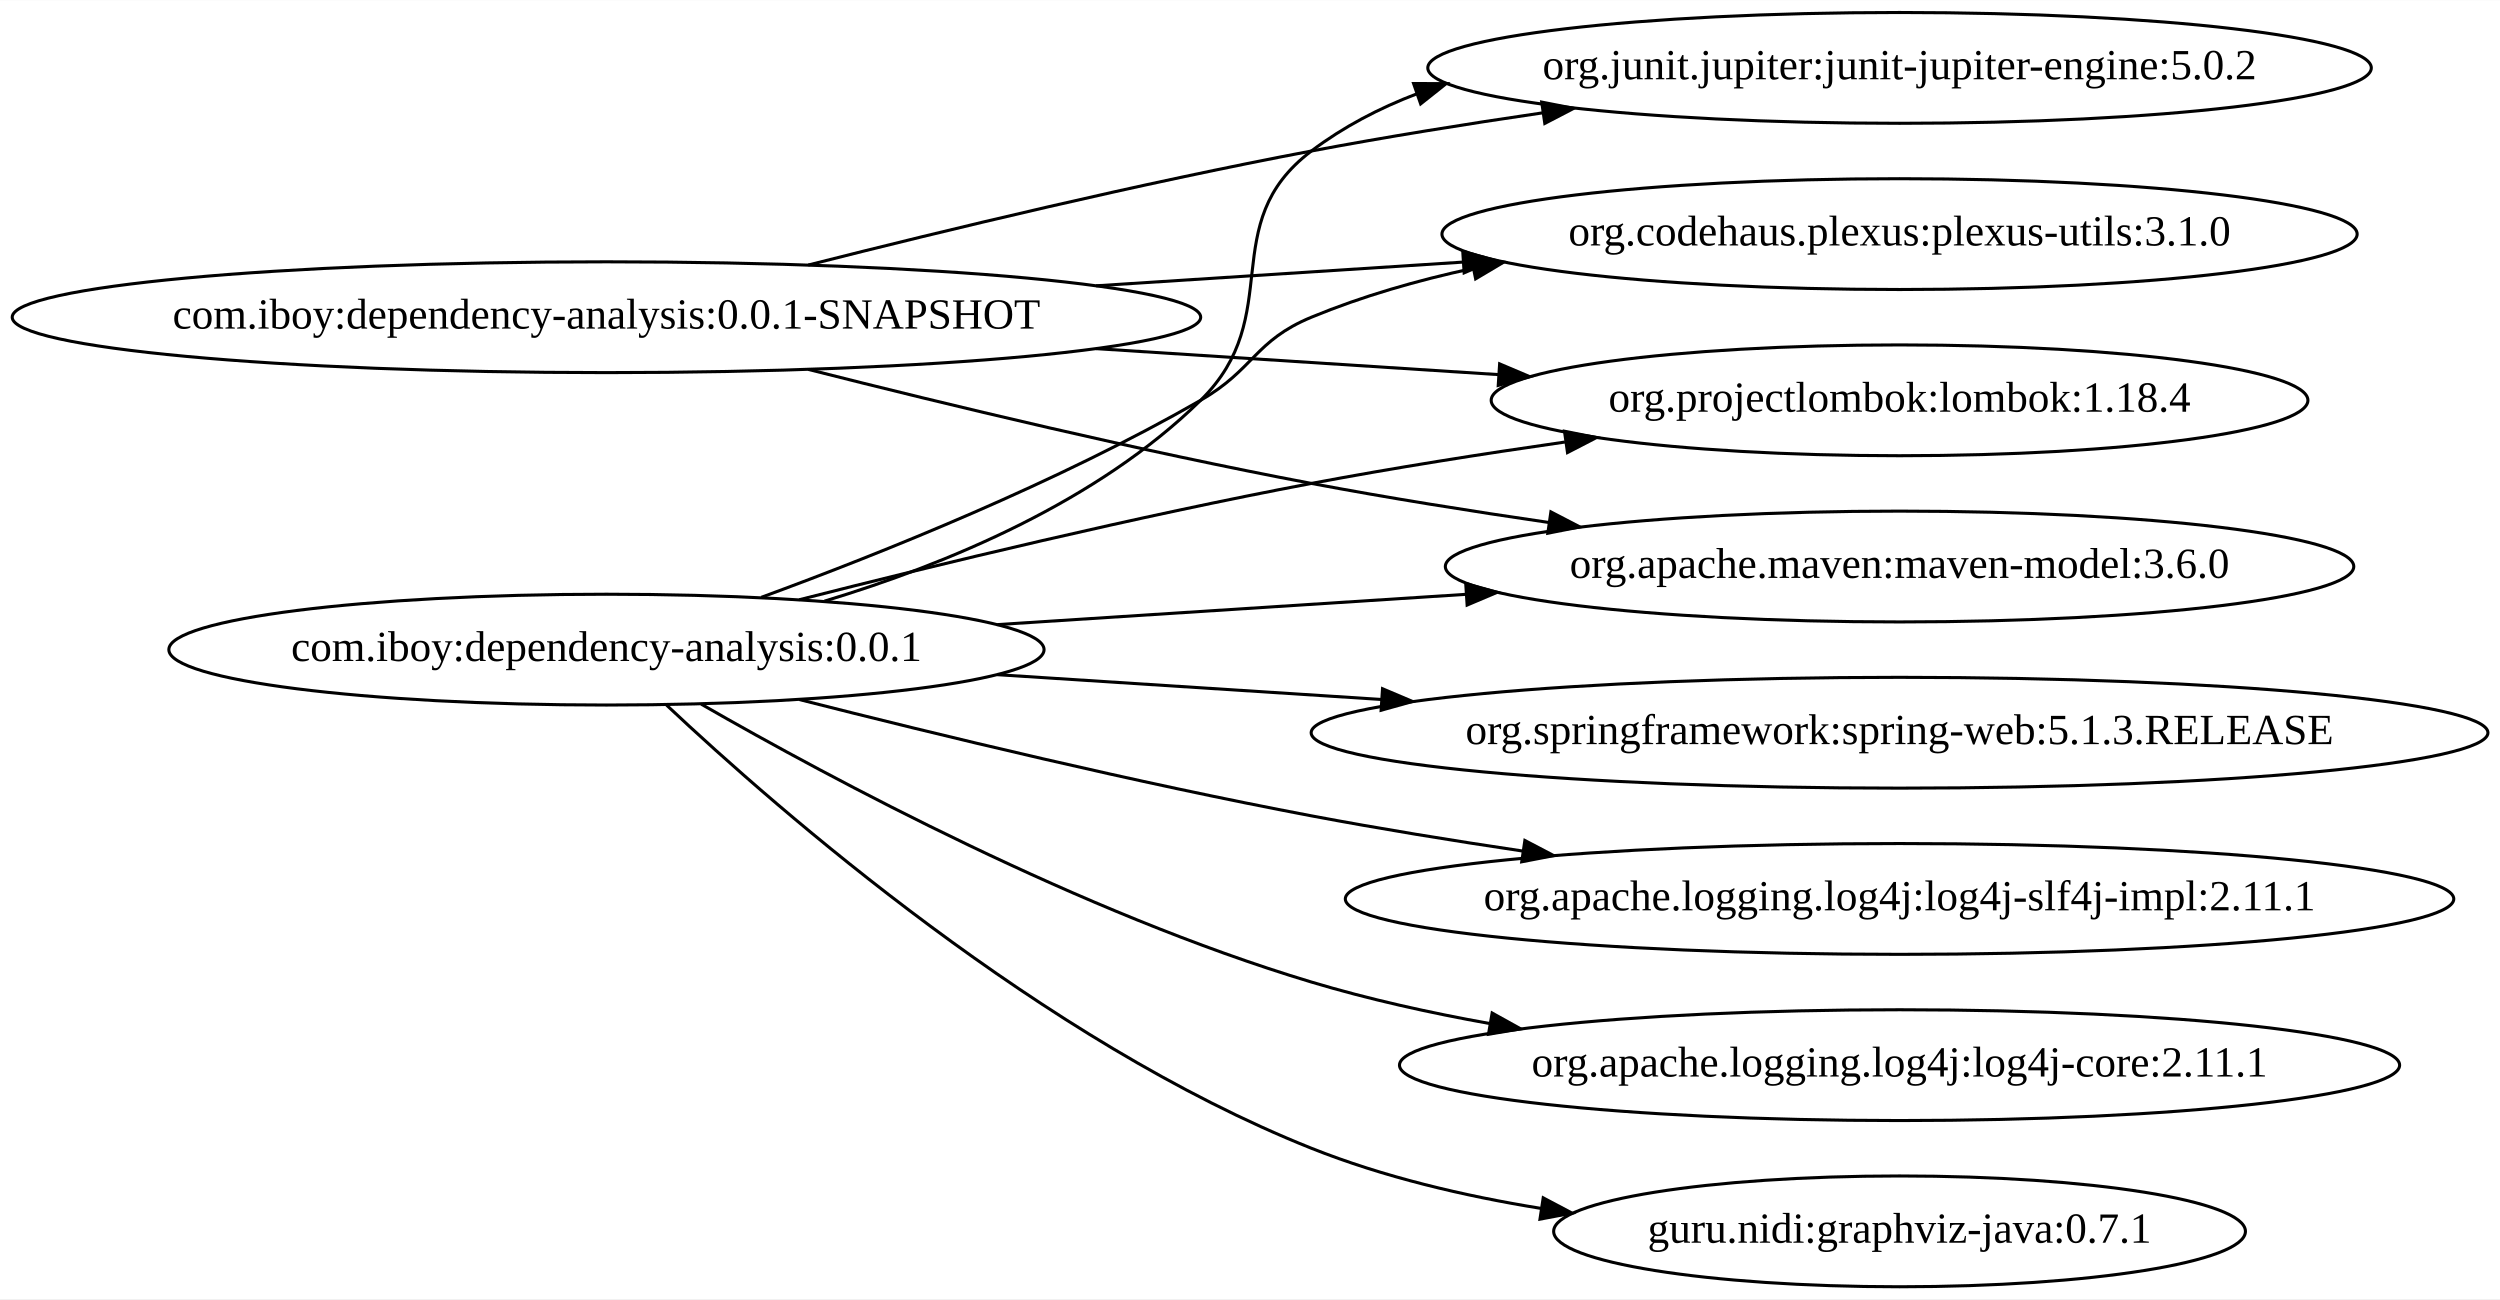
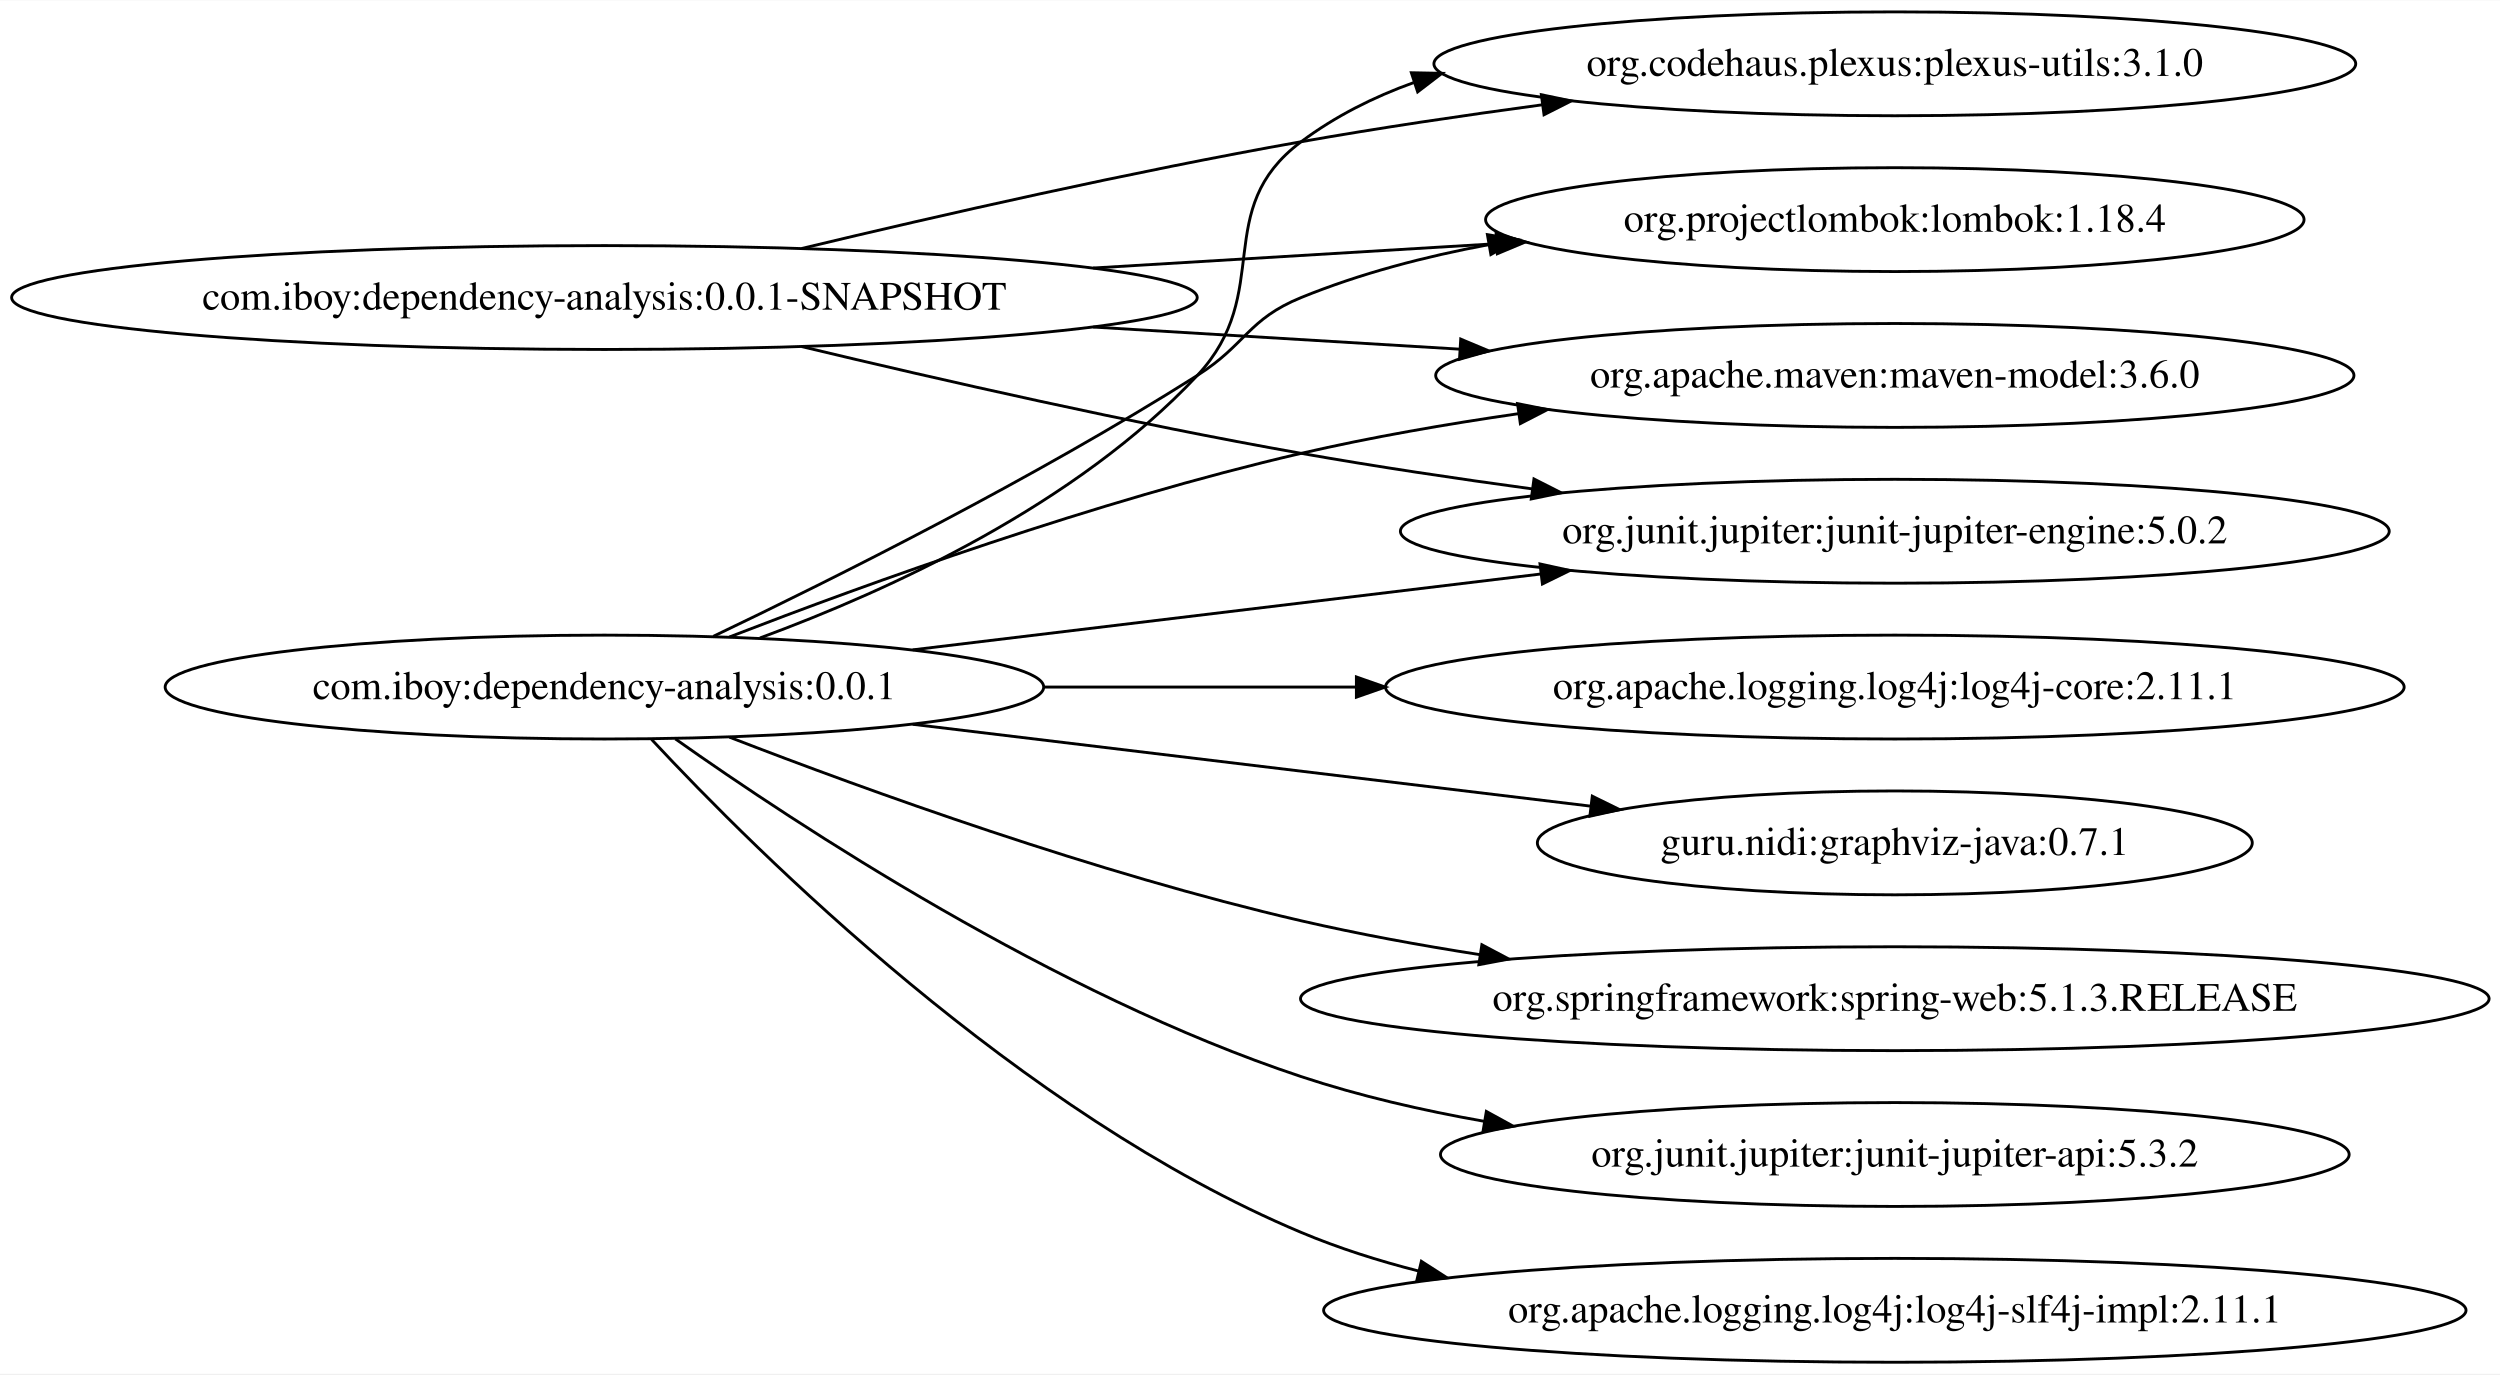
- <svg xmlns="http://www.w3.org/2000/svg" width="812pt" height="422pt" viewBox="0.00 0.00 812.23 422.00">
-   <g id="graph0" class="graph" transform="scale(1 1) rotate(0) translate(4 418)">
-     <polygon fill="white" stroke="none" points="-4,4 -4,-418 808.232,-418 808.232,4 -4,4" />
+ <svg xmlns="http://www.w3.org/2000/svg" width="866pt" height="476pt" viewBox="0.00 0.00 866.42 476.00">
+   <g id="graph0" class="graph" transform="scale(1 1) rotate(0) translate(4 472)">
+     <polygon fill="#ffffff" stroke="transparent" points="-4,4 -4,-472 862.417,-472 862.417,4 -4,4" />
    <g id="node1" class="node">
-       <ellipse fill="none" stroke="black" cx="193.033" cy="-315" rx="193.066" ry="18" />
-       <text text-anchor="middle" x="193.033" y="-311.3" font-family="Times New Roman,serif" font-size="14.00">com.iboy:dependency-analysis:0.0.1-SNAPSHOT</text>
+       <ellipse fill="none" stroke="#000000" cx="205.474" cy="-369" rx="205.448" ry="18" />
+       <text text-anchor="middle" x="205.474" y="-364.8" font-family="Times,serif" font-size="14.00" fill="#000000">com.iboy:dependency-analysis:0.0.1-SNAPSHOT</text>
    </g>
    <g id="node2" class="node">
-       <ellipse fill="none" stroke="black" cx="613.149" cy="-288" rx="132.677" ry="18" />
-       <text text-anchor="middle" x="613.149" y="-284.3" font-family="Times New Roman,serif" font-size="14.00">org.projectlombok:lombok:1.18.4</text>
+       <ellipse fill="none" stroke="#000000" cx="652.683" cy="-396" rx="141.828" ry="18" />
+       <text text-anchor="middle" x="652.683" y="-391.8" font-family="Times,serif" font-size="14.00" fill="#000000">org.projectlombok:lombok:1.18.4</text>
    </g>
    <g id="edge1" class="edge">
-       <path fill="none" stroke="black" d="M352.105,-304.792C395.26,-302.006 441.503,-299.02 482.849,-296.35" />
-       <polygon fill="black" stroke="black" points="483.218,-299.833 492.972,-295.696 482.767,-292.848 483.218,-299.833" />
+       <path fill="none" stroke="#000000" d="M374.863,-379.227C420.964,-382.01 470.336,-384.991 514.481,-387.656" />
+       <polygon fill="#000000" stroke="#000000" points="514.506,-391.164 524.698,-388.273 514.928,-384.177 514.506,-391.164" />
    </g>
    <g id="node3" class="node">
-       <ellipse fill="none" stroke="black" cx="613.149" cy="-234" rx="147.574" ry="18" />
-       <text text-anchor="middle" x="613.149" y="-230.3" font-family="Times New Roman,serif" font-size="14.00">org.apache.maven:maven-model:3.6.0</text>
+       <ellipse fill="none" stroke="#000000" cx="652.683" cy="-342" rx="159.122" ry="18" />
+       <text text-anchor="middle" x="652.683" y="-337.8" font-family="Times,serif" font-size="14.00" fill="#000000">org.apache.maven:maven-model:3.6.0</text>
    </g>
    <g id="edge2" class="edge">
-       <path fill="none" stroke="black" d="M258.568,-298.053C304.047,-286.52 366.499,-271.503 422.066,-261 446.932,-256.3 473.767,-252.013 499.217,-248.307" />
-       <polygon fill="black" stroke="black" points="499.87,-251.75 509.27,-246.863 498.874,-244.821 499.87,-251.75" />
+       <path fill="none" stroke="#000000" d="M374.863,-358.773C416.659,-356.25 461.143,-353.564 501.984,-351.098" />
+       <polygon fill="#000000" stroke="#000000" points="502.238,-354.589 512.008,-350.493 501.815,-347.602 502.238,-354.589" />
    </g>
    <g id="node4" class="node">
-       <ellipse fill="none" stroke="black" cx="613.149" cy="-396" rx="153.273" ry="18" />
-       <text text-anchor="middle" x="613.149" y="-392.3" font-family="Times New Roman,serif" font-size="14.00">org.junit.jupiter:junit-jupiter-engine:5.0.2</text>
+       <ellipse fill="none" stroke="#000000" cx="652.683" cy="-288" rx="171.35" ry="18" />
+       <text text-anchor="middle" x="652.683" y="-283.8" font-family="Times,serif" font-size="14.00" fill="#000000">org.junit.jupiter:junit-jupiter-engine:5.0.2</text>
    </g>
    <g id="edge3" class="edge">
-       <path fill="none" stroke="black" d="M258.568,-331.947C304.047,-343.48 366.499,-358.497 422.066,-369 446.246,-373.57 472.288,-377.75 497.108,-381.385" />
-       <polygon fill="black" stroke="black" points="496.891,-384.89 507.289,-382.855 497.892,-377.962 496.891,-384.89" />
+       <path fill="none" stroke="#000000" d="M273.842,-351.996C322.014,-340.436 388.151,-325.411 446.949,-315 472.741,-310.433 500.478,-306.282 526.976,-302.68" />
+       <polygon fill="#000000" stroke="#000000" points="527.618,-306.125 537.064,-301.326 526.687,-299.187 527.618,-306.125" />
    </g>
    <g id="node5" class="node">
-       <ellipse fill="none" stroke="black" cx="613.149" cy="-342" rx="148.674" ry="18" />
-       <text text-anchor="middle" x="613.149" y="-338.3" font-family="Times New Roman,serif" font-size="14.00">org.codehaus.plexus:plexus-utils:3.1.0</text>
+       <ellipse fill="none" stroke="#000000" cx="652.683" cy="-450" rx="159.74" ry="18" />
+       <text text-anchor="middle" x="652.683" y="-445.8" font-family="Times,serif" font-size="14.00" fill="#000000">org.codehaus.plexus:plexus-utils:3.1.0</text>
    </g>
    <g id="edge4" class="edge">
-       <path fill="none" stroke="black" d="M352.105,-325.208C391.271,-327.737 432.981,-330.43 471.265,-332.902" />
-       <polygon fill="black" stroke="black" points="471.237,-336.408 481.442,-333.56 471.689,-329.422 471.237,-336.408" />
+       <path fill="none" stroke="#000000" d="M273.842,-386.004C322.014,-397.564 388.151,-412.589 446.949,-423 473.881,-427.769 502.935,-432.084 530.483,-435.795" />
+       <polygon fill="#000000" stroke="#000000" points="530.183,-439.286 540.557,-437.135 531.106,-432.347 530.183,-439.286" />
    </g>
    <g id="node6" class="node">
-       <ellipse fill="none" stroke="black" cx="193.033" cy="-207" rx="142.175" ry="18" />
-       <text text-anchor="middle" x="193.033" y="-203.3" font-family="Times New Roman,serif" font-size="14.00">com.iboy:dependency-analysis:0.0.1</text>
+       <ellipse fill="none" stroke="#000000" cx="205.474" cy="-234" rx="152.24" ry="18" />
+       <text text-anchor="middle" x="205.474" y="-229.8" font-family="Times,serif" font-size="14.00" fill="#000000">com.iboy:dependency-analysis:0.0.1</text>
+     </g>
+     <g id="edge13" class="edge">
+       <path fill="none" stroke="#000000" d="M243.218,-251.587C285.212,-271.665 354.571,-306.362 410.949,-342 427.854,-352.687 428.428,-361.452 446.949,-369 467.363,-377.32 489.773,-383.205 512.059,-387.344" />
+       <polygon fill="#000000" stroke="#000000" points="511.484,-390.796 521.937,-389.069 512.688,-383.901 511.484,-390.796" />
    </g>
    <g id="edge12" class="edge">
-       <path fill="none" stroke="black" d="M255.647,-223.205C301.348,-234.829 365.3,-250.27 422.066,-261 448.639,-266.023 477.461,-270.574 504.438,-274.448" />
-       <polygon fill="black" stroke="black" points="504.286,-277.961 514.679,-275.899 505.269,-271.03 504.286,-277.961" />
+       <path fill="none" stroke="#000000" d="M248.806,-251.37C296.58,-269.849 376.077,-298.625 446.949,-315 471.118,-320.584 497.17,-325.118 522.343,-328.762" />
+       <polygon fill="#000000" stroke="#000000" points="521.925,-332.238 532.315,-330.167 522.901,-325.306 521.925,-332.238" />
+     </g>
+     <g id="edge5" class="edge">
+       <path fill="none" stroke="#000000" d="M312.308,-246.9C377.814,-254.81 461.906,-264.964 530.115,-273.2" />
+       <polygon fill="#000000" stroke="#000000" points="529.712,-276.677 540.06,-274.401 530.552,-269.727 529.712,-276.677" />
+     </g>
+     <g id="edge10" class="edge">
+       <path fill="none" stroke="#000000" d="M259.376,-251.018C304.917,-267.791 369.218,-297.433 410.949,-342 437.875,-370.757 415.386,-399.425 446.949,-423 458.732,-431.802 471.99,-438.483 485.952,-443.495" />
+       <polygon fill="#000000" stroke="#000000" points="485.129,-446.909 495.722,-446.705 487.314,-440.258 485.129,-446.909" />
+     </g>
+     <g id="node7" class="node">
+       <ellipse fill="none" stroke="#000000" cx="652.683" cy="-126" rx="205.968" ry="18" />
+       <text text-anchor="middle" x="652.683" y="-121.8" font-family="Times,serif" font-size="14.00" fill="#000000">org.springframework:spring-web:5.1.3.RELEASE</text>
+     </g>
+     <g id="edge6" class="edge">
+       <path fill="none" stroke="#000000" d="M248.806,-216.63C296.58,-198.151 376.077,-169.375 446.949,-153 466.871,-148.397 488.073,-144.508 509.008,-141.242" />
+       <polygon fill="#000000" stroke="#000000" points="509.566,-144.697 518.928,-139.737 508.516,-137.777 509.566,-144.697" />
+     </g>
+     <g id="node8" class="node">
+       <ellipse fill="none" stroke="#000000" cx="652.683" cy="-72" rx="157.462" ry="18" />
+       <text text-anchor="middle" x="652.683" y="-67.8" font-family="Times,serif" font-size="14.00" fill="#000000">org.junit.jupiter:junit-jupiter-api:5.3.2</text>
+     </g>
+     <g id="edge7" class="edge">
+       <path fill="none" stroke="#000000" d="M230.065,-216.025C272.146,-186.27 361.697,-127.264 446.949,-99 467.112,-92.315 488.903,-87.277 510.501,-83.482" />
+       <polygon fill="#000000" stroke="#000000" points="511.119,-86.927 520.404,-81.825 509.964,-80.024 511.119,-86.927" />
+     </g>
+     <g id="node9" class="node">
+       <ellipse fill="none" stroke="#000000" cx="652.683" cy="-18" rx="197.967" ry="18" />
+       <text text-anchor="middle" x="652.683" y="-13.8" font-family="Times,serif" font-size="14.00" fill="#000000">org.apache.logging.log4j:log4j-slf4j-impl:2.11.1</text>
+     </g>
+     <g id="edge8" class="edge">
+       <path fill="none" stroke="#000000" d="M221.8,-215.867C257.993,-177 349.504,-85.888 446.949,-45 459.904,-39.564 473.686,-35.158 487.744,-31.593" />
+       <polygon fill="#000000" stroke="#000000" points="488.601,-34.987 497.513,-29.258 486.973,-28.179 488.601,-34.987" />
+     </g>
+     <g id="node10" class="node">
+       <ellipse fill="none" stroke="#000000" cx="652.683" cy="-234" rx="176.522" ry="18" />
+       <text text-anchor="middle" x="652.683" y="-229.8" font-family="Times,serif" font-size="14.00" fill="#000000">org.apache.logging.log4j:log4j-core:2.11.1</text>
+     </g>
+     <g id="edge9" class="edge">
+       <path fill="none" stroke="#000000" d="M358.127,-234C392.82,-234 430.056,-234 465.984,-234" />
+       <polygon fill="#000000" stroke="#000000" points="466.079,-237.5 476.079,-234 466.079,-230.5 466.079,-237.5" />
+     </g>
+     <g id="node11" class="node">
+       <ellipse fill="none" stroke="#000000" cx="652.683" cy="-180" rx="123.885" ry="18" />
+       <text text-anchor="middle" x="652.683" y="-175.8" font-family="Times,serif" font-size="14.00" fill="#000000">guru.nidi:graphviz-java:0.7.1</text>
    </g>
    <g id="edge11" class="edge">
-       <path fill="none" stroke="black" d="M320.048,-215.138C368.076,-218.239 423.086,-221.791 472.321,-224.971" />
-       <polygon fill="black" stroke="black" points="472.205,-228.47 482.41,-225.622 472.657,-221.485 472.205,-228.47" />
-     </g>
-     <g id="edge5" class="edge">
-       <path fill="none" stroke="black" d="M263.86,-222.75C303.87,-234.841 352.618,-255.184 386.066,-288 414.187,-315.59 390.628,-345.258 422.066,-369 432.452,-376.844 444.091,-382.923 456.361,-387.593" />
-       <polygon fill="black" stroke="black" points="455.261,-390.916 465.856,-390.896 457.561,-384.305 455.261,-390.916" />
-     </g>
-     <g id="edge9" class="edge">
-       <path fill="none" stroke="black" d="M243.338,-223.993C283.086,-238.579 339.785,-261.42 386.066,-288 403.409,-297.961 403.585,-307.354 422.066,-315 438.568,-321.828 456.488,-326.98 474.511,-330.859" />
-       <polygon fill="black" stroke="black" points="474.03,-334.333 484.525,-332.886 475.418,-327.472 474.03,-334.333" />
-     </g>
-     <g id="node7" class="node">
-       <ellipse fill="none" stroke="black" cx="613.149" cy="-180" rx="191.166" ry="18" />
-       <text text-anchor="middle" x="613.149" y="-176.3" font-family="Times New Roman,serif" font-size="14.00">org.springframework:spring-web:5.1.3.RELEASE</text>
-     </g>
-     <g id="edge6" class="edge">
-       <path fill="none" stroke="black" d="M320.048,-198.862C359.255,-196.331 403.115,-193.498 444.688,-190.814" />
-       <polygon fill="black" stroke="black" points="445.168,-194.29 454.921,-190.153 444.716,-187.305 445.168,-194.29" />
-     </g>
-     <g id="node8" class="node">
-       <ellipse fill="none" stroke="black" cx="613.149" cy="-126" rx="180.068" ry="18" />
-       <text text-anchor="middle" x="613.149" y="-122.3" font-family="Times New Roman,serif" font-size="14.00">org.apache.logging.log4j:log4j-slf4j-impl:2.11.1</text>
-     </g>
-     <g id="edge7" class="edge">
-       <path fill="none" stroke="black" d="M255.647,-190.795C301.348,-179.171 365.3,-163.73 422.066,-153 444.176,-148.821 467.844,-144.968 490.711,-141.56" />
-       <polygon fill="black" stroke="black" points="491.417,-144.994 500.802,-140.077 490.399,-138.069 491.417,-144.994" />
-     </g>
-     <g id="node9" class="node">
-       <ellipse fill="none" stroke="black" cx="613.149" cy="-72" rx="162.471" ry="18" />
-       <text text-anchor="middle" x="613.149" y="-68.3" font-family="Times New Roman,serif" font-size="14.00">org.apache.logging.log4j:log4j-core:2.11.1</text>
-     </g>
-     <g id="edge8" class="edge">
-       <path fill="none" stroke="black" d="M223.843,-189.276C266.314,-164.878 347.387,-121.424 422.066,-99 440.568,-93.444 460.436,-89.02 480.102,-85.5" />
-       <polygon fill="black" stroke="black" points="480.781,-88.935 490.045,-83.792 479.596,-82.036 480.781,-88.935" />
-     </g>
-     <g id="node10" class="node">
-       <ellipse fill="none" stroke="black" cx="613.149" cy="-18" rx="112.38" ry="18" />
-       <text text-anchor="middle" x="613.149" y="-14.3" font-family="Times New Roman,serif" font-size="14.00">guru.nidi:graphviz-java:0.7.1</text>
-     </g>
-     <g id="edge10" class="edge">
-       <path fill="none" stroke="black" d="M212.564,-188.97C249.165,-154.547 334.78,-79.802 422.066,-45 445.436,-35.682 471.549,-29.512 496.757,-25.443" />
-       <polygon fill="black" stroke="black" points="497.376,-28.889 506.739,-23.931 496.327,-21.968 497.376,-28.889" />
+       <path fill="none" stroke="#000000" d="M312.308,-221.1C383.355,-212.521 476.265,-201.302 547.062,-192.754" />
+       <polygon fill="#000000" stroke="#000000" points="547.834,-196.186 557.342,-191.512 546.995,-189.236 547.834,-196.186" />
    </g>
  </g>
</svg>
